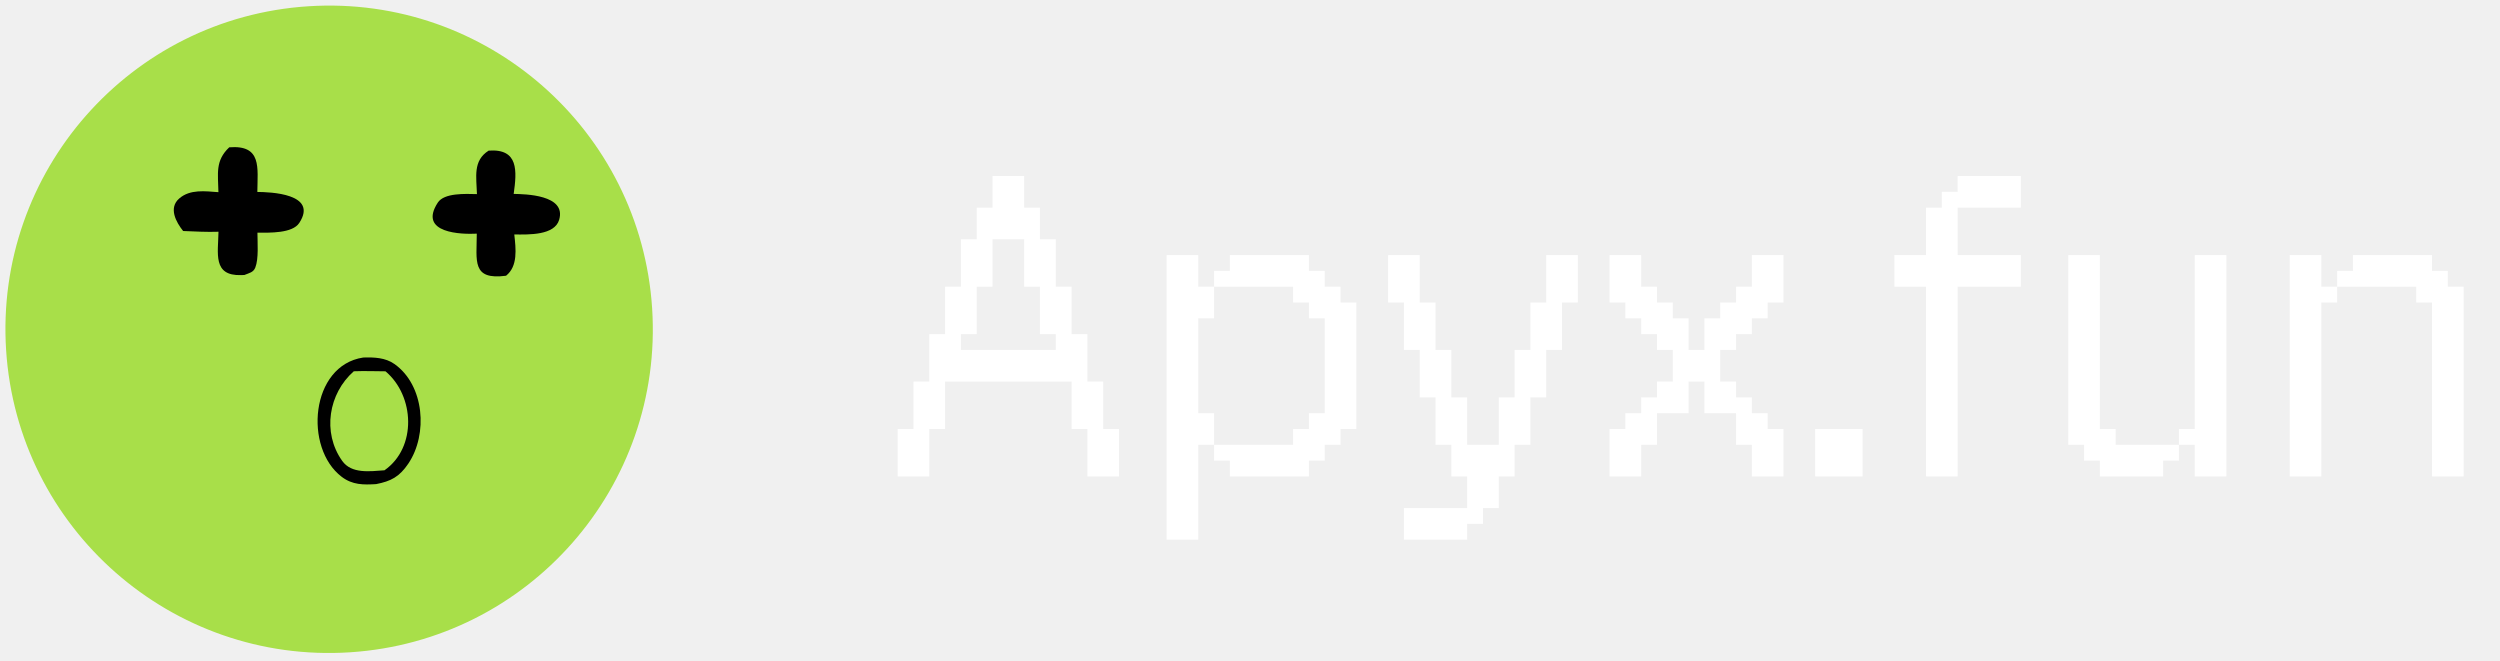
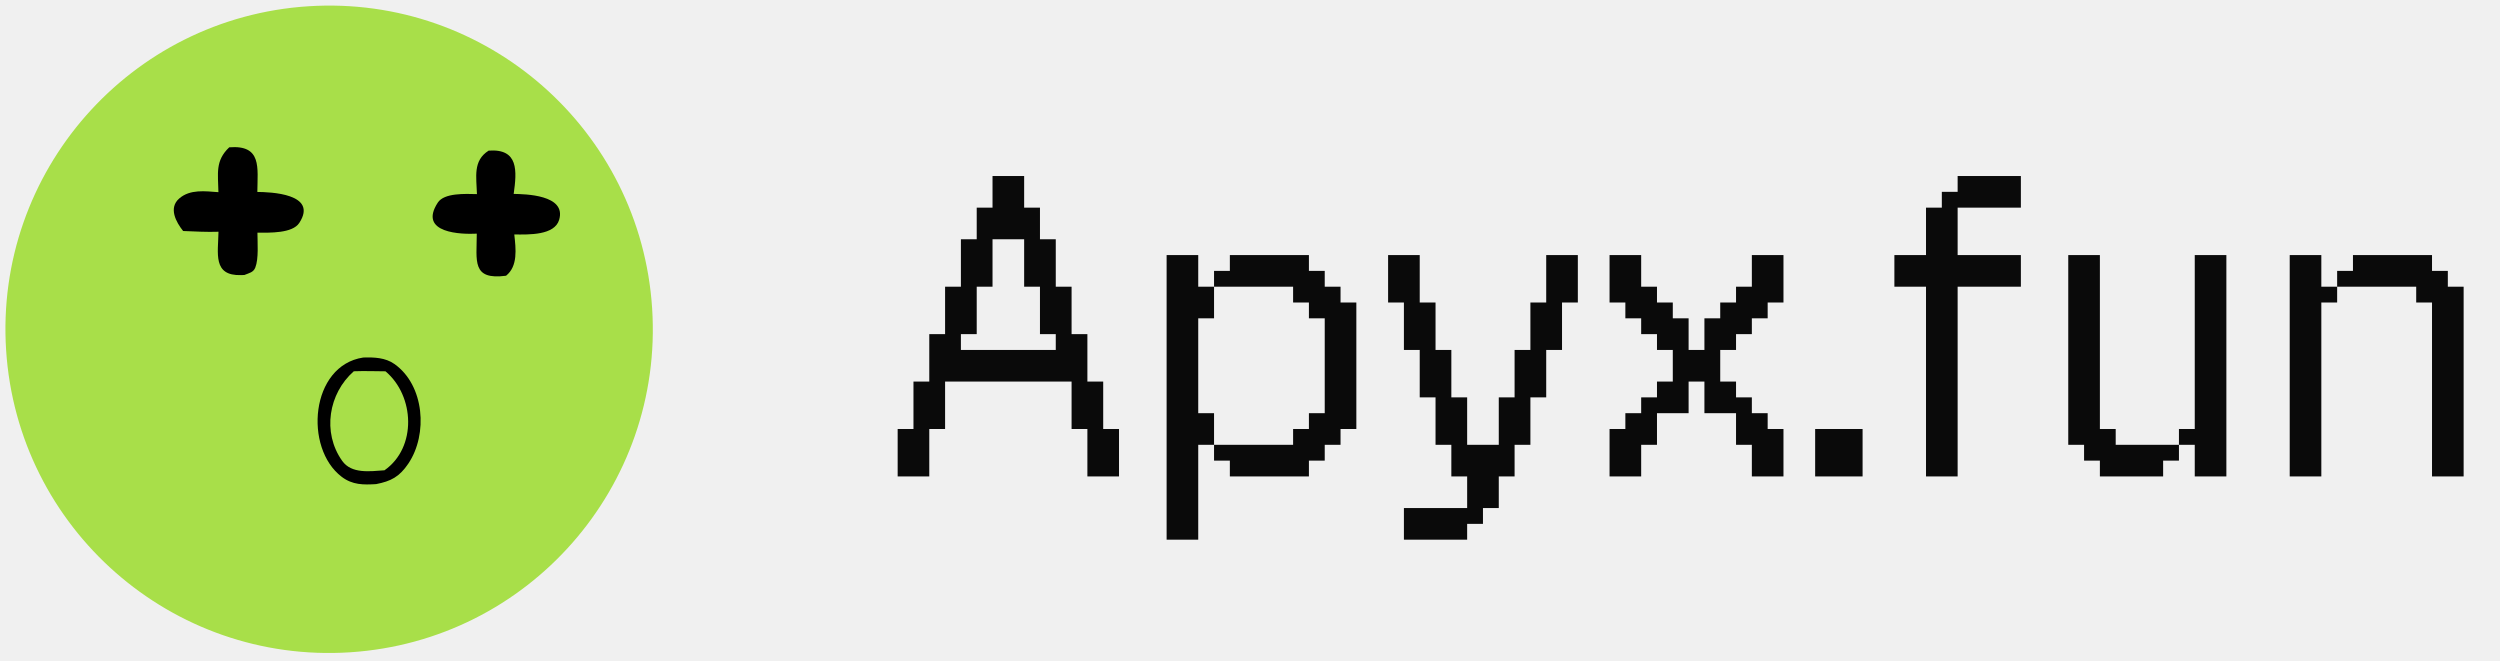
<svg xmlns="http://www.w3.org/2000/svg" width="628" height="166" viewBox="0 0 628 166" fill="none">
  <path d="M77.469 1.574C122.269 -1.302 160.925 32.674 163.819 77.473C166.717 122.273 132.756 160.942 87.957 163.856C43.132 166.773 4.434 132.788 1.537 87.962C-1.36 43.135 32.641 4.452 77.469 1.574Z" fill="#A8DF49" />
  <path d="M91.24 89.811C93.959 89.724 96.798 89.823 99.08 91.437C106.641 96.782 107.539 109.105 102.567 116.464C100.318 119.792 98.201 120.88 94.474 121.61C91.31 121.805 88.552 121.83 85.855 119.791C76.288 112.554 77.96 91.808 91.24 89.811Z" fill="black" />
  <path d="M88.879 93.261C91.441 93.166 94.257 93.25 96.839 93.274C104.178 99.444 104.754 112.439 96.579 118.138C92.946 118.389 88.316 119.081 85.968 115.786C80.863 108.62 82.56 98.798 88.879 93.261Z" fill="#A8DF49" />
  <path d="M57.587 37.004C65.819 36.36 64.695 42.1 64.644 48.219C67.673 48.245 80.032 48.573 75.177 56.001C73.45 58.644 67.775 58.452 64.669 58.453C64.668 60.994 65.018 64.963 64.13 67.217C63.652 68.432 62.591 68.585 61.381 69.077C61.107 69.089 60.833 69.099 60.559 69.107C53.381 69.317 54.801 63.658 54.885 58.214C52.011 58.324 48.896 58.139 46.004 58.03C44.241 55.814 42.258 52.249 45.033 49.849C47.761 47.49 51.528 48.035 54.869 48.274C54.801 43.653 53.987 40.407 57.587 37.004Z" fill="black" />
  <path d="M122.752 37.836C130.305 37.294 129.848 42.944 129.037 48.71C131.805 48.772 142.326 48.875 140.461 55.211C139.304 59.139 132.846 58.938 129.19 58.896C129.585 62.523 130.135 66.848 127.125 69.264C118.432 70.412 119.751 65.557 119.766 58.694C116.038 58.898 104.906 58.653 109.977 50.892C111.593 48.42 116.891 48.692 119.811 48.76C119.692 44.468 118.736 40.374 122.752 37.836Z" fill="black" />
-   <path d="M261.238 83.934V72.019H257.266V60.103H249.322V72.019H245.351V83.934H241.379V87.906H265.209V83.934H261.238ZM225.492 119.68V107.764H229.464V95.849H233.435V83.934H237.407V72.019H241.379V60.103H245.351V52.16H249.322V44.216H257.266V52.16H261.238V60.103H265.209V72.019H269.181V83.934H273.153V95.849H277.125V107.764H281.096V119.68H273.153V107.764H269.181V95.849H237.407V107.764H233.435V119.68H225.492ZM304.969 115.708V111.736H324.827V107.764H328.799V103.793H332.771V79.962H328.799V75.99H324.827V72.019H304.969V68.047H308.94V64.075H328.799V68.047H332.771V72.019H336.743V75.99H340.714V107.764H336.743V111.736H332.771V115.708H328.799V119.68H308.94V115.708H304.969ZM300.997 111.736V135.567H293.053V64.075H300.997V72.019H304.969V79.962H300.997V103.793H304.969V111.736H300.997ZM360.606 111.736V99.821H356.634V87.906H352.662V75.99H348.691V64.075H356.634V75.99H360.606V87.906H364.578V99.821H368.549V111.736H376.493V99.821H380.465V87.906H384.437V75.99H388.408V64.075H396.352V75.99H392.38V87.906H388.408V99.821H384.437V111.736H380.465V119.68H376.493V127.623H372.521V131.595H368.549V135.567H352.662V127.623H368.549V119.68H364.578V111.736H360.606ZM404.319 119.68V107.764H408.291V103.793H412.263V99.821H416.234V95.849H420.206V87.906H416.234V83.934H412.263V79.962H408.291V75.99H404.319V64.075H412.263V72.019H416.234V75.99H420.206V79.962H424.178V87.906H428.15V79.962H432.121V75.99H436.093V72.019H440.065V64.075H448.008V75.99H444.037V79.962H440.065V83.934H436.093V87.906H432.121V95.849H436.093V99.821H440.065V103.793H444.037V107.764H448.008V119.68H440.065V111.736H436.093V103.793H428.15V95.849H424.178V103.793H416.234V111.736H412.263V119.68H404.319ZM455.967 119.68V107.764H467.882V119.68H455.967ZM483.814 119.68V72.019H475.87V64.075H483.814V52.16H487.786V48.188H491.757V44.216H507.644V52.16H491.757V64.075H507.644V72.019H491.757V119.68H483.814ZM519.547 111.736V64.075H527.491V107.764H531.463V111.736H547.35V115.708H543.378V119.68H527.491V115.708H523.519V111.736H519.547ZM551.321 119.68V111.736H547.35V107.764H551.321V64.075H559.265V119.68H551.321ZM575.176 119.68V64.075H583.119V72.019H587.091V75.99H583.119V119.68H575.176ZM610.922 119.68V75.99H606.95V72.019H587.091V68.047H591.063V64.075H610.922V68.047H614.893V72.019H618.865V119.68H610.922Z" fill="white" />
+   <path d="M261.238 83.934V72.019H257.266V60.103H249.322V72.019H245.351V83.934H241.379V87.906H265.209V83.934H261.238ZM225.492 119.68V107.764H229.464V95.849H233.435V83.934H237.407V72.019H241.379V60.103H245.351V52.16H249.322V44.216H257.266V52.16H261.238V60.103H265.209V72.019H269.181V83.934H273.153V95.849H277.125V107.764H281.096V119.68H273.153V107.764H269.181V95.849H237.407V107.764H233.435V119.68H225.492ZM304.969 115.708V111.736H324.827V107.764H328.799V103.793H332.771V79.962H328.799V75.99H324.827V72.019H304.969V68.047H308.94V64.075H328.799V68.047H332.771V72.019H336.743V75.99H340.714V107.764H336.743V111.736H332.771V115.708H328.799V119.68H308.94V115.708H304.969ZM300.997 111.736V135.567H293.053V64.075H300.997V72.019H304.969V79.962H300.997V103.793H304.969V111.736H300.997ZM360.606 111.736V99.821H356.634V87.906H352.662V75.99H348.691V64.075H356.634V75.99H360.606V87.906H364.578V99.821H368.549V111.736H376.493V99.821H380.465V87.906H384.437V75.99H388.408V64.075H396.352V75.99H392.38V87.906H388.408V99.821H384.437V111.736H380.465V119.68H376.493V127.623H372.521V131.595H368.549V135.567H352.662V127.623H368.549V119.68H364.578V111.736H360.606ZM404.319 119.68V107.764H408.291V103.793H412.263V99.821H416.234V95.849H420.206V87.906H416.234V83.934H412.263V79.962H408.291V75.99H404.319V64.075H412.263V72.019H416.234V75.99H420.206V79.962H424.178V87.906H428.15V79.962H432.121V75.99H436.093V72.019H440.065V64.075H448.008V75.99H444.037V79.962H440.065V83.934H436.093V87.906H432.121V95.849H436.093V99.821H440.065V103.793H444.037V107.764H448.008V119.68H440.065V111.736H436.093V103.793H428.15V95.849H424.178V103.793H416.234V111.736H412.263V119.68H404.319ZM455.967 119.68V107.764H467.882V119.68H455.967ZM483.814 119.68V72.019H475.87V64.075H483.814V52.16H487.786V48.188H491.757V44.216H507.644V52.16H491.757V64.075H507.644V72.019H491.757V119.68H483.814ZM519.547 111.736V64.075H527.491V107.764H531.463V111.736H547.35V115.708H543.378V119.68H527.491V115.708H523.519V111.736H519.547ZM551.321 119.68V111.736H547.35V107.764H551.321V64.075H559.265V119.68H551.321ZM575.176 119.68V64.075H583.119V72.019H587.091V75.99H583.119V119.68H575.176ZM610.922 119.68V75.99H606.95V72.019H587.091V68.047H591.063V64.075H610.922V68.047H614.893V72.019H618.865V119.68H610.922Z" fill="#0A0A0A" />
</svg>
